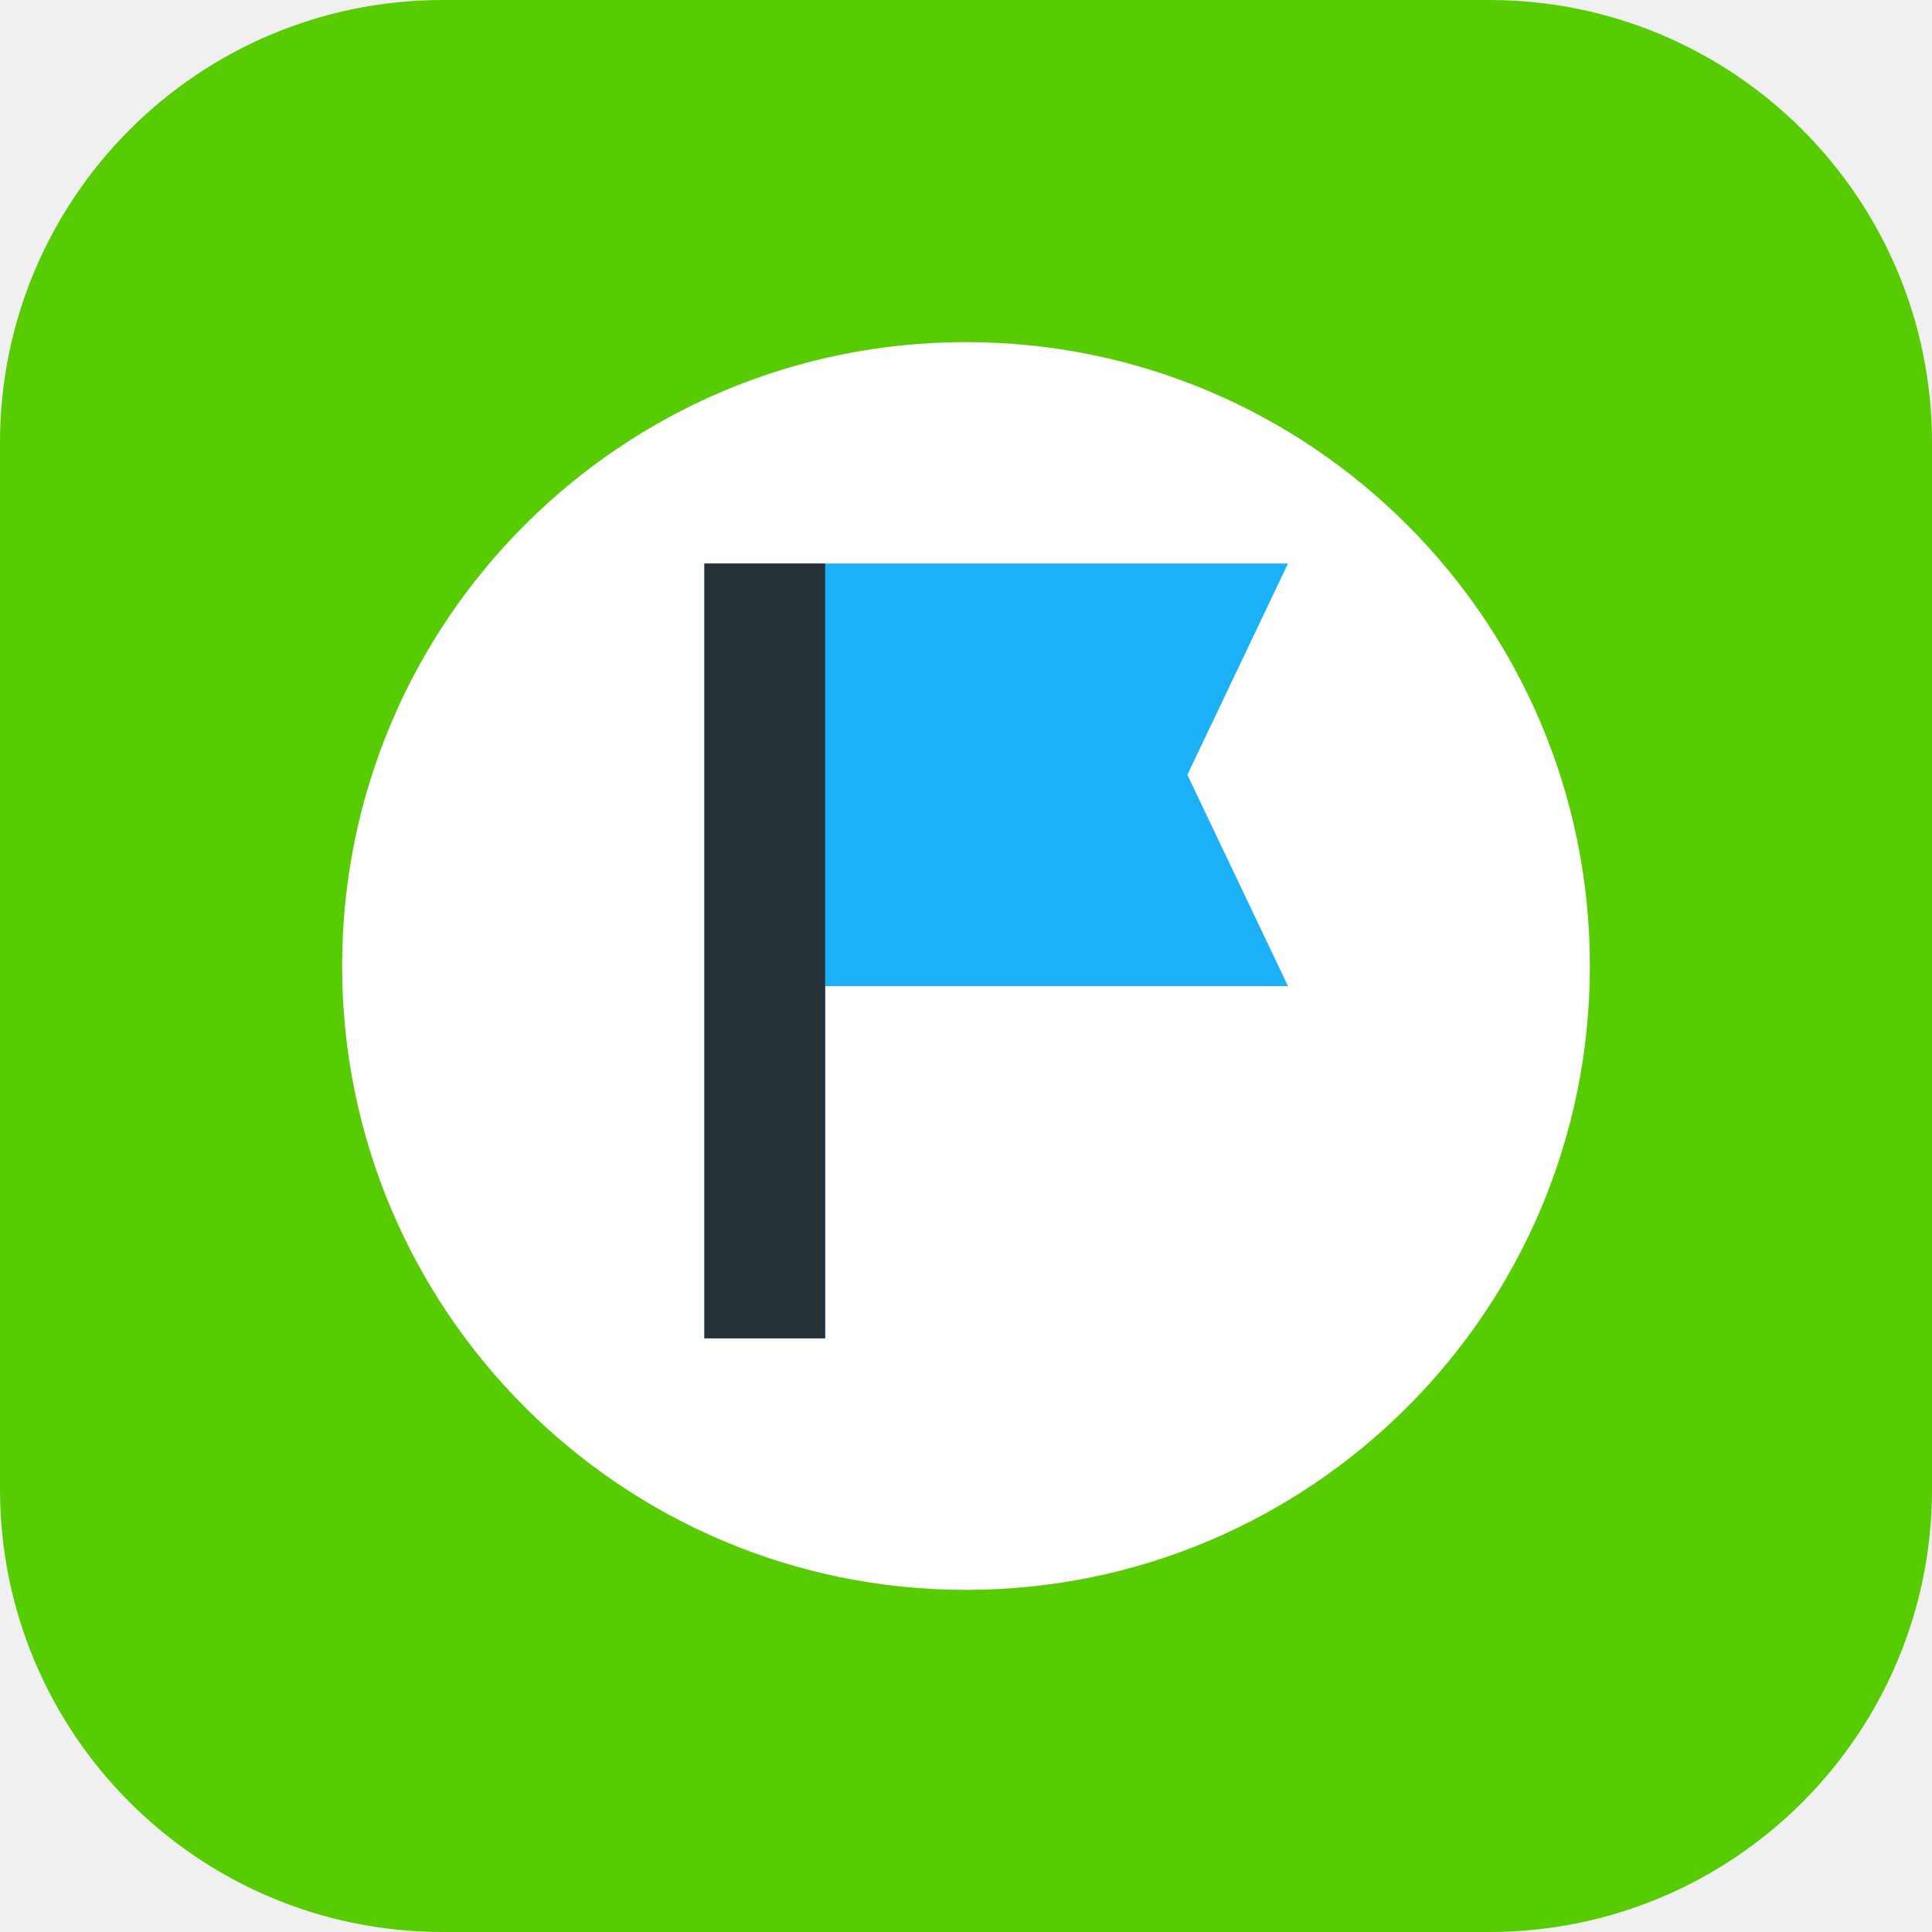
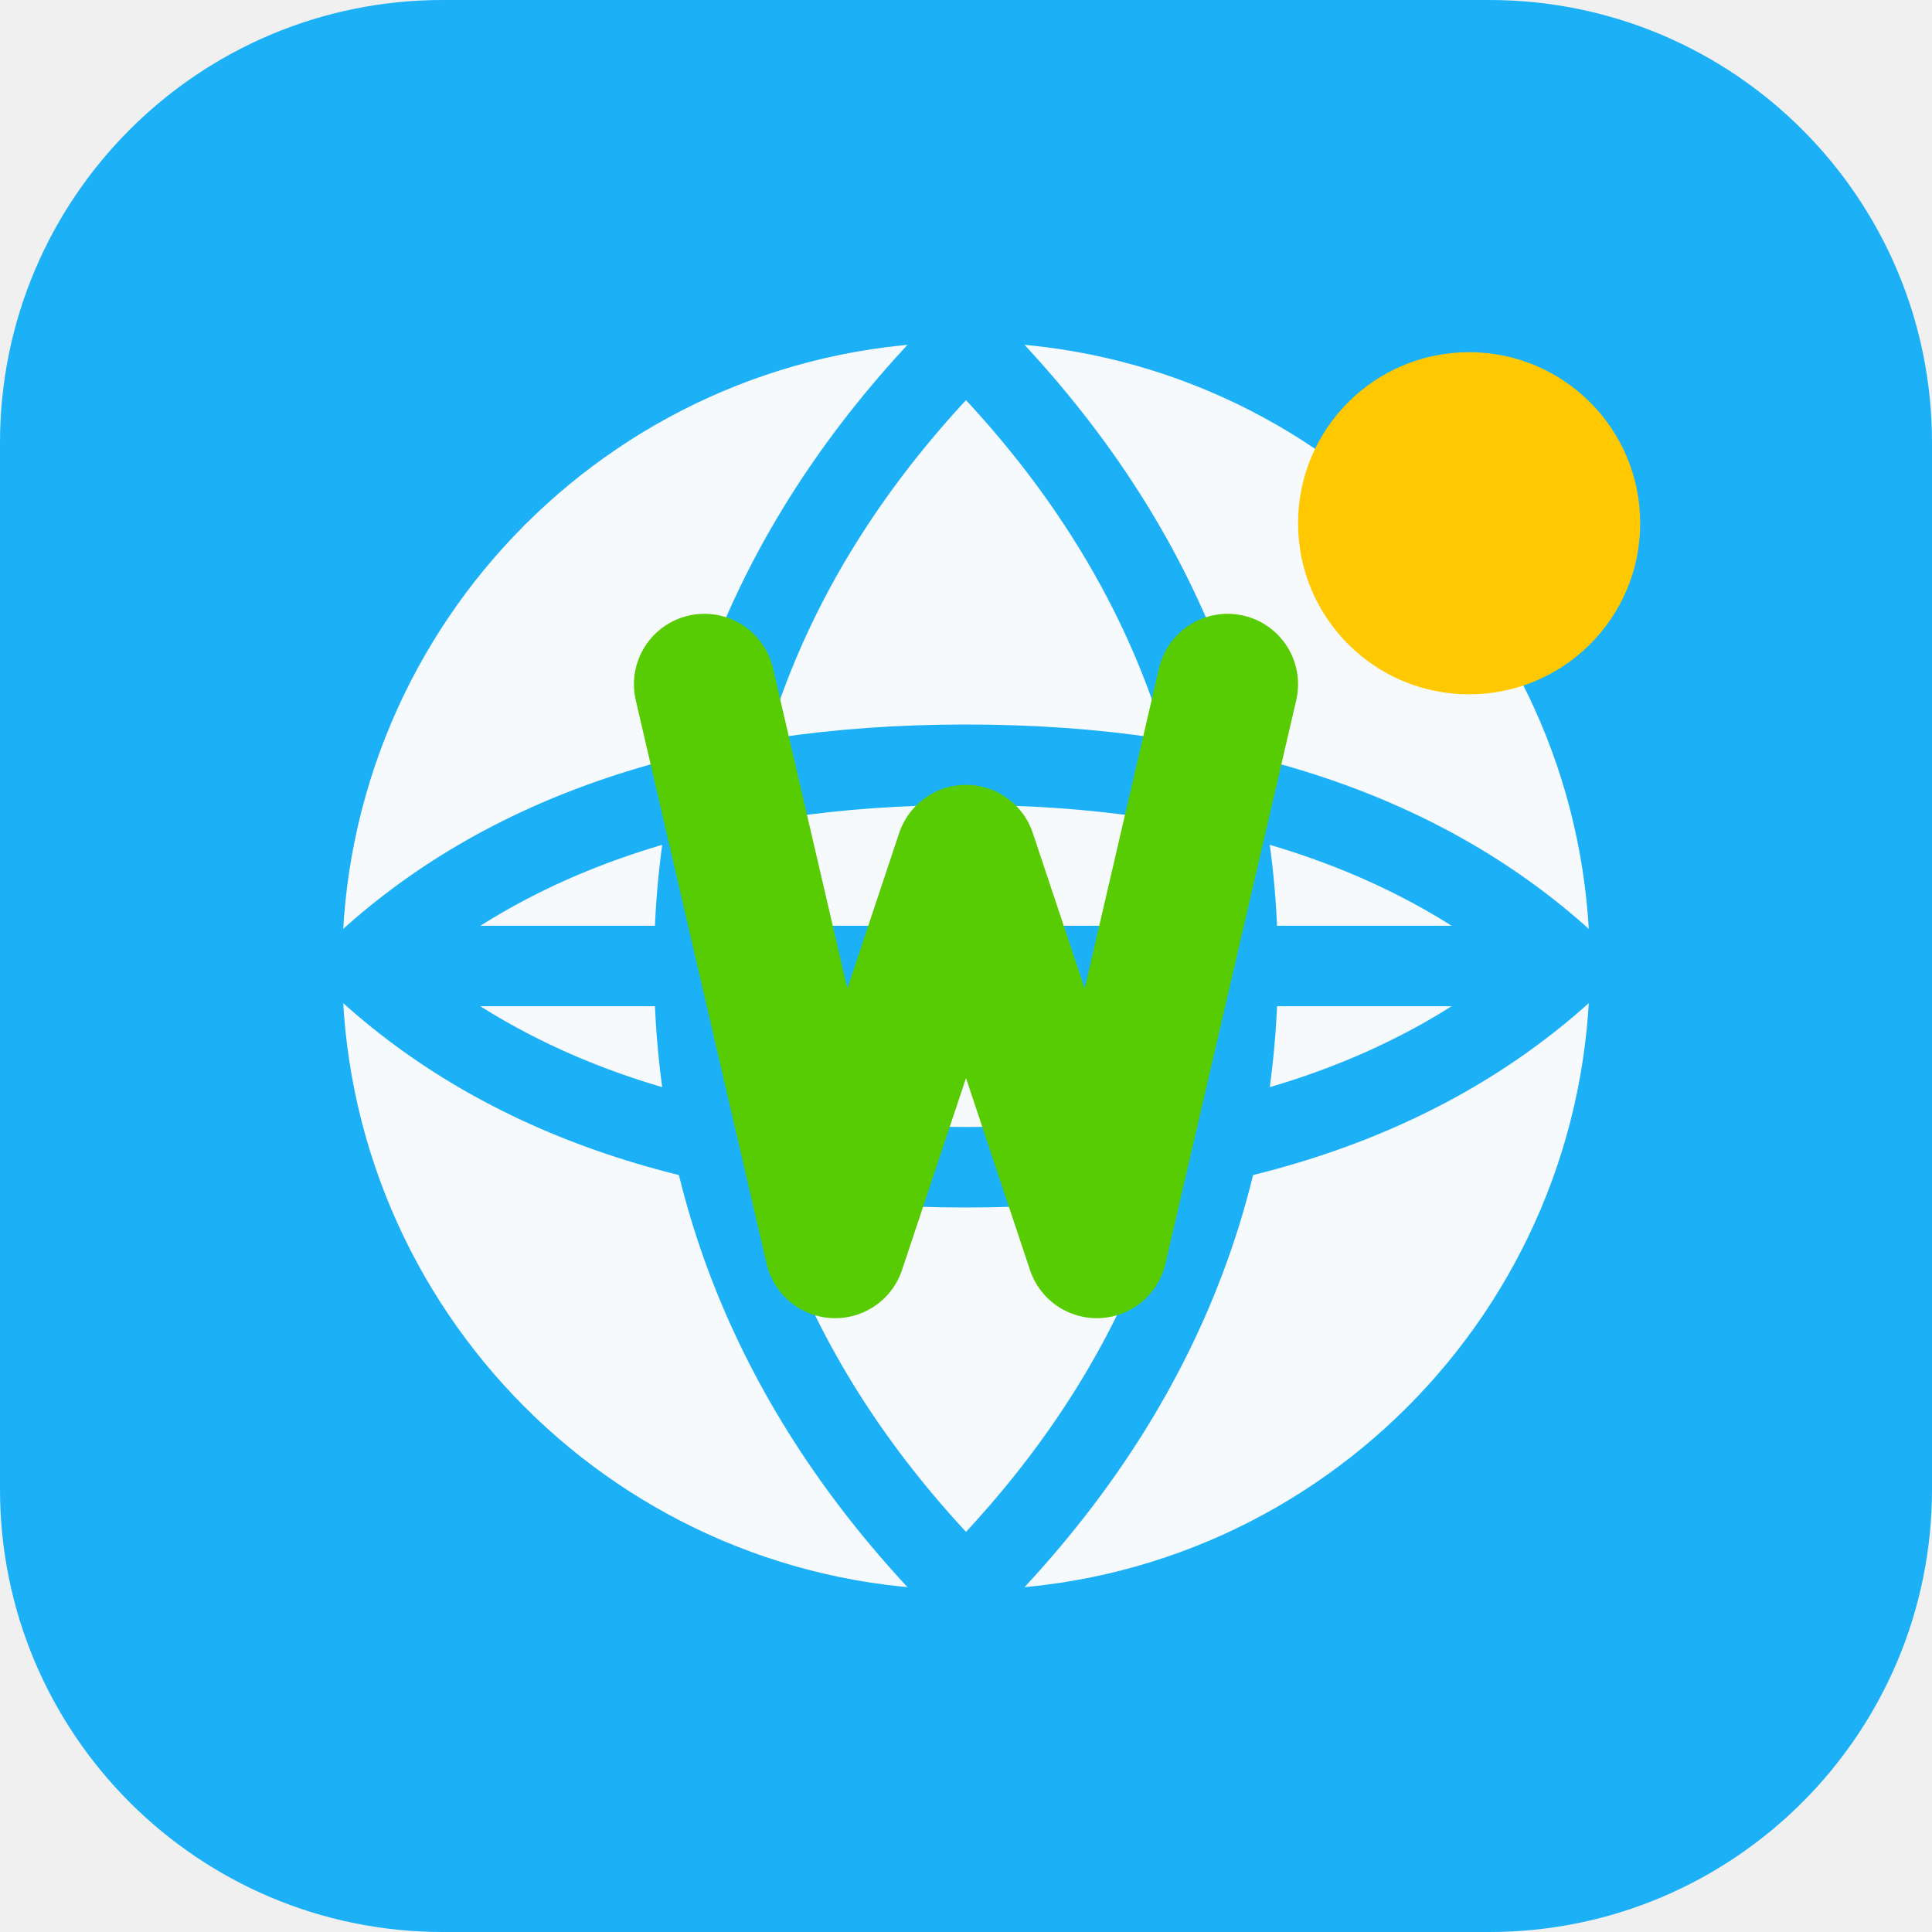
<svg xmlns="http://www.w3.org/2000/svg" width="192" height="192" viewBox="0 0 192 192">
-   <rect width="192" height="192" rx="44" fill="#58CC02" />
-   <circle cx="96" cy="96" r="62" fill="#fff" />
-   <path d="M70 133V56h58l-10 21 10 21H82v35z" fill="#1CB0F6" />
-   <path d="M70 56h12v77H70z" fill="#263238" />
+   <rect width="192" height="192" rx="44" fill="#1CB0F6" />
+   <circle cx="96" cy="96" r="62" fill="#F7FAFC" />
+   <path d="M44 96h104M96 34c18 18 27 39 27 62s-9 44-27 62M96 34C78 52 69 73 69 96s9 44 27 62M36 96c14-13 34-20 60-20s46 7 60 20M36 96c14 13 34 20 60 20s46-7 60-20" fill="none" stroke="#1CB0F6" stroke-width="8" stroke-linecap="round" />
+   <path d="M70 68l13 56 13-39 13 39 13-56" fill="none" stroke="#58CC02" stroke-width="14" stroke-linecap="round" stroke-linejoin="round" />
+   <circle cx="146" cy="52" r="17" fill="#FFC800" />
</svg>
